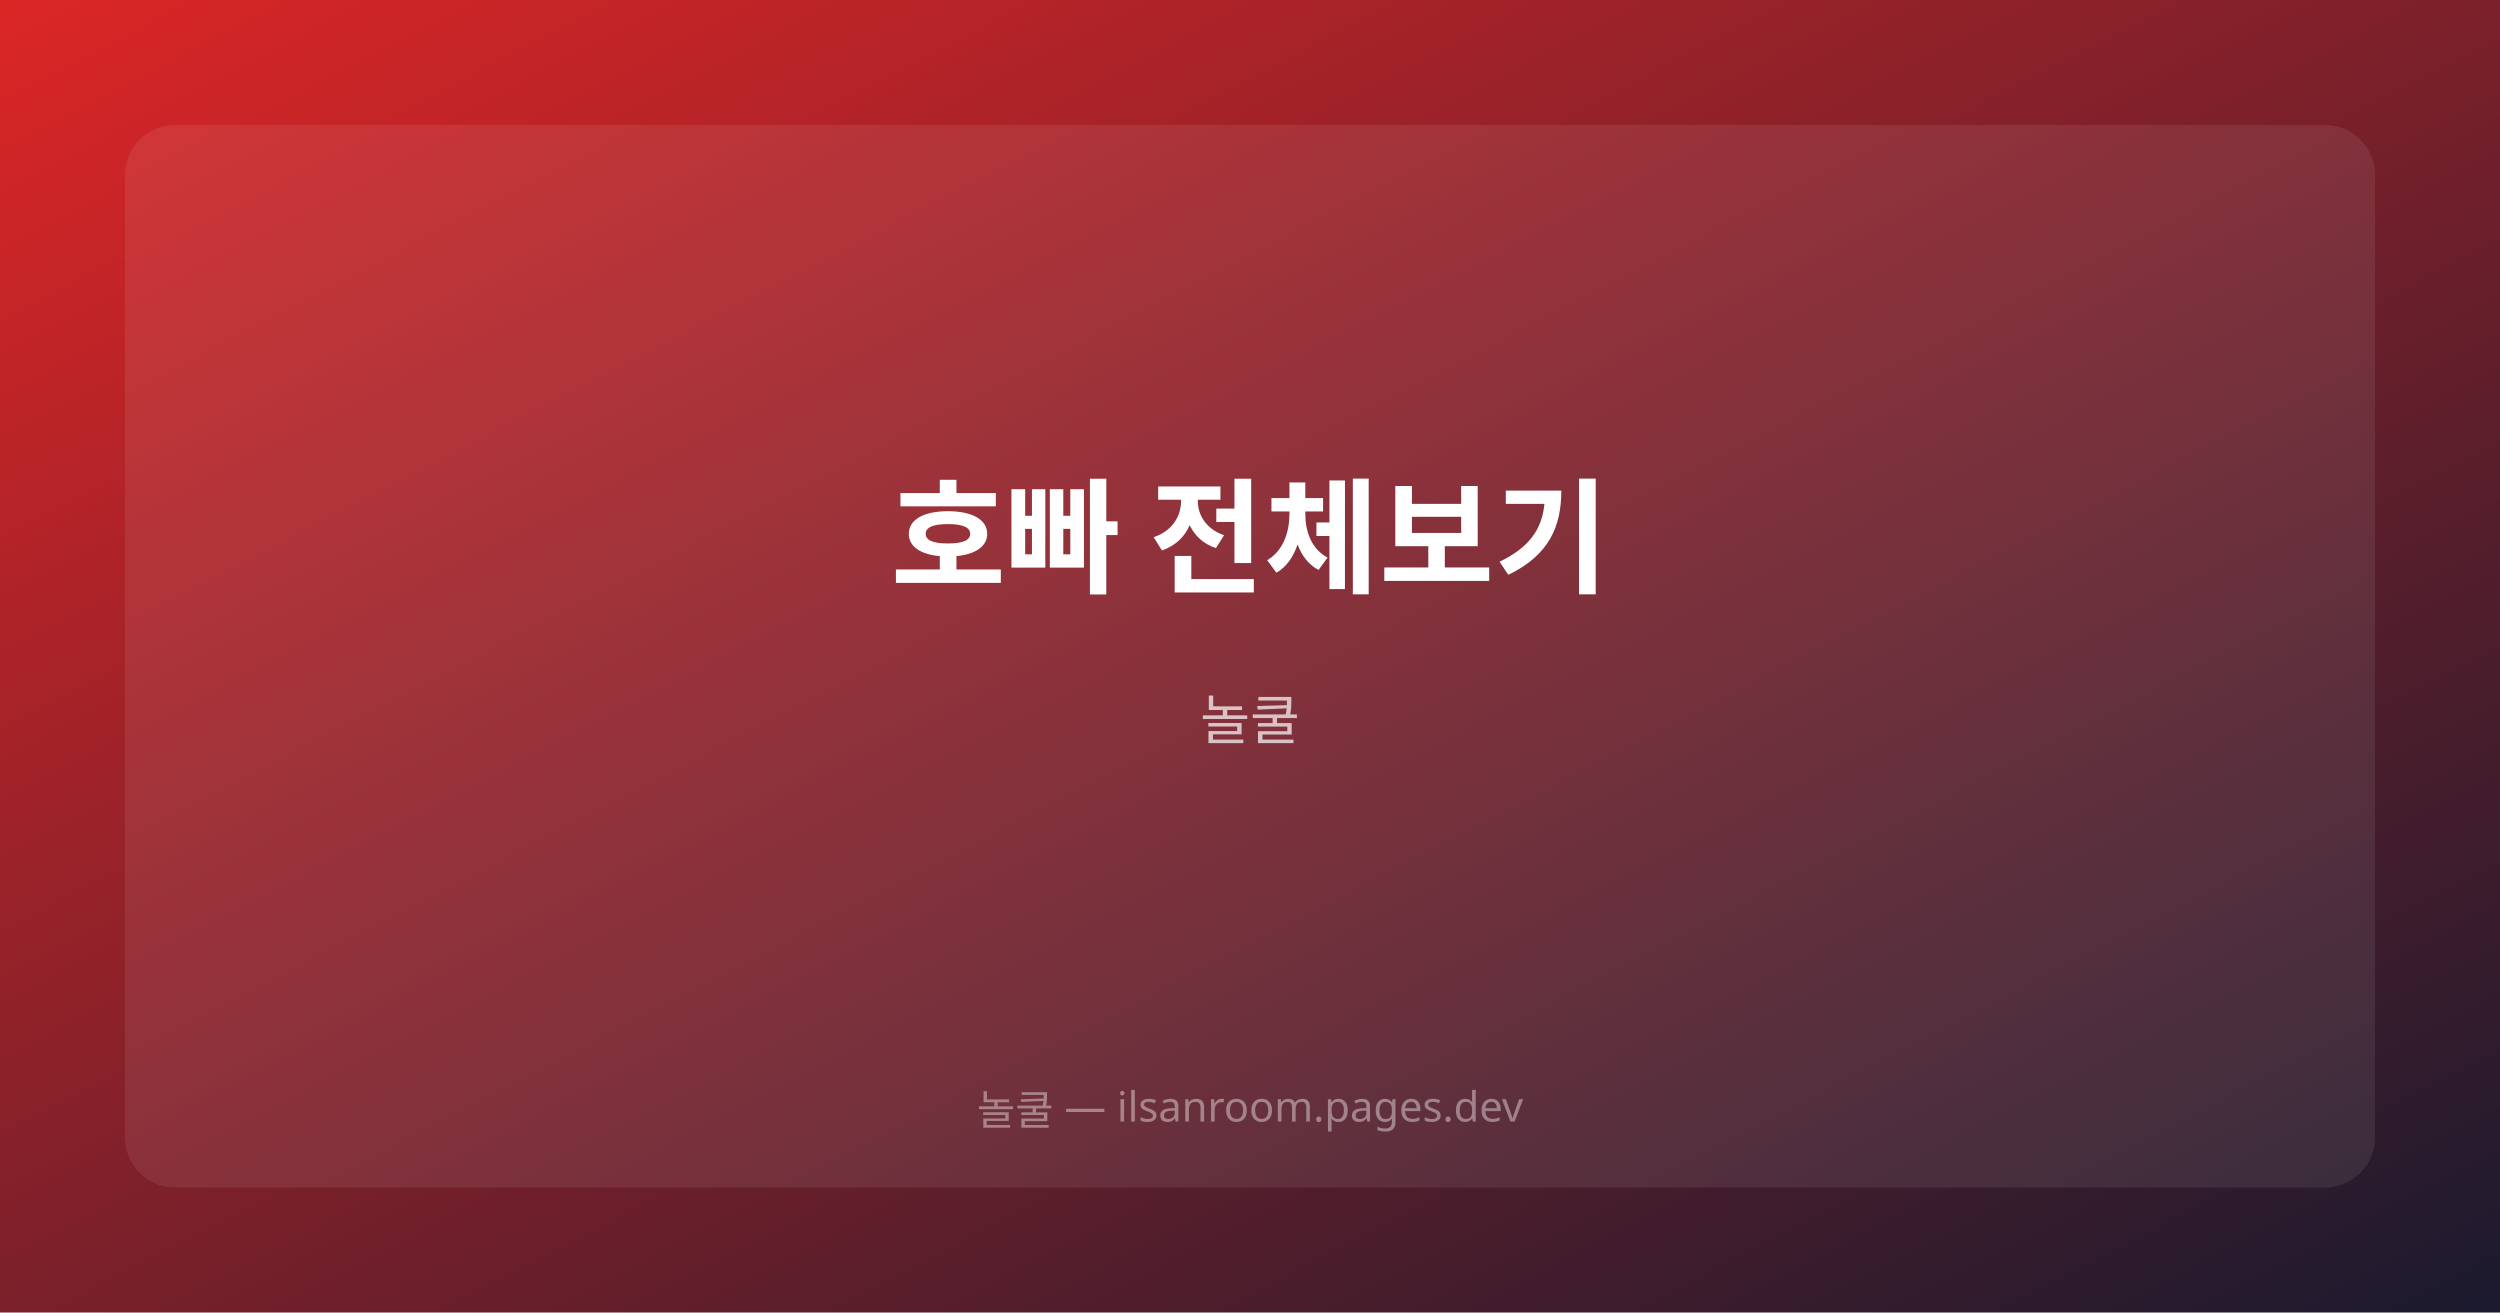
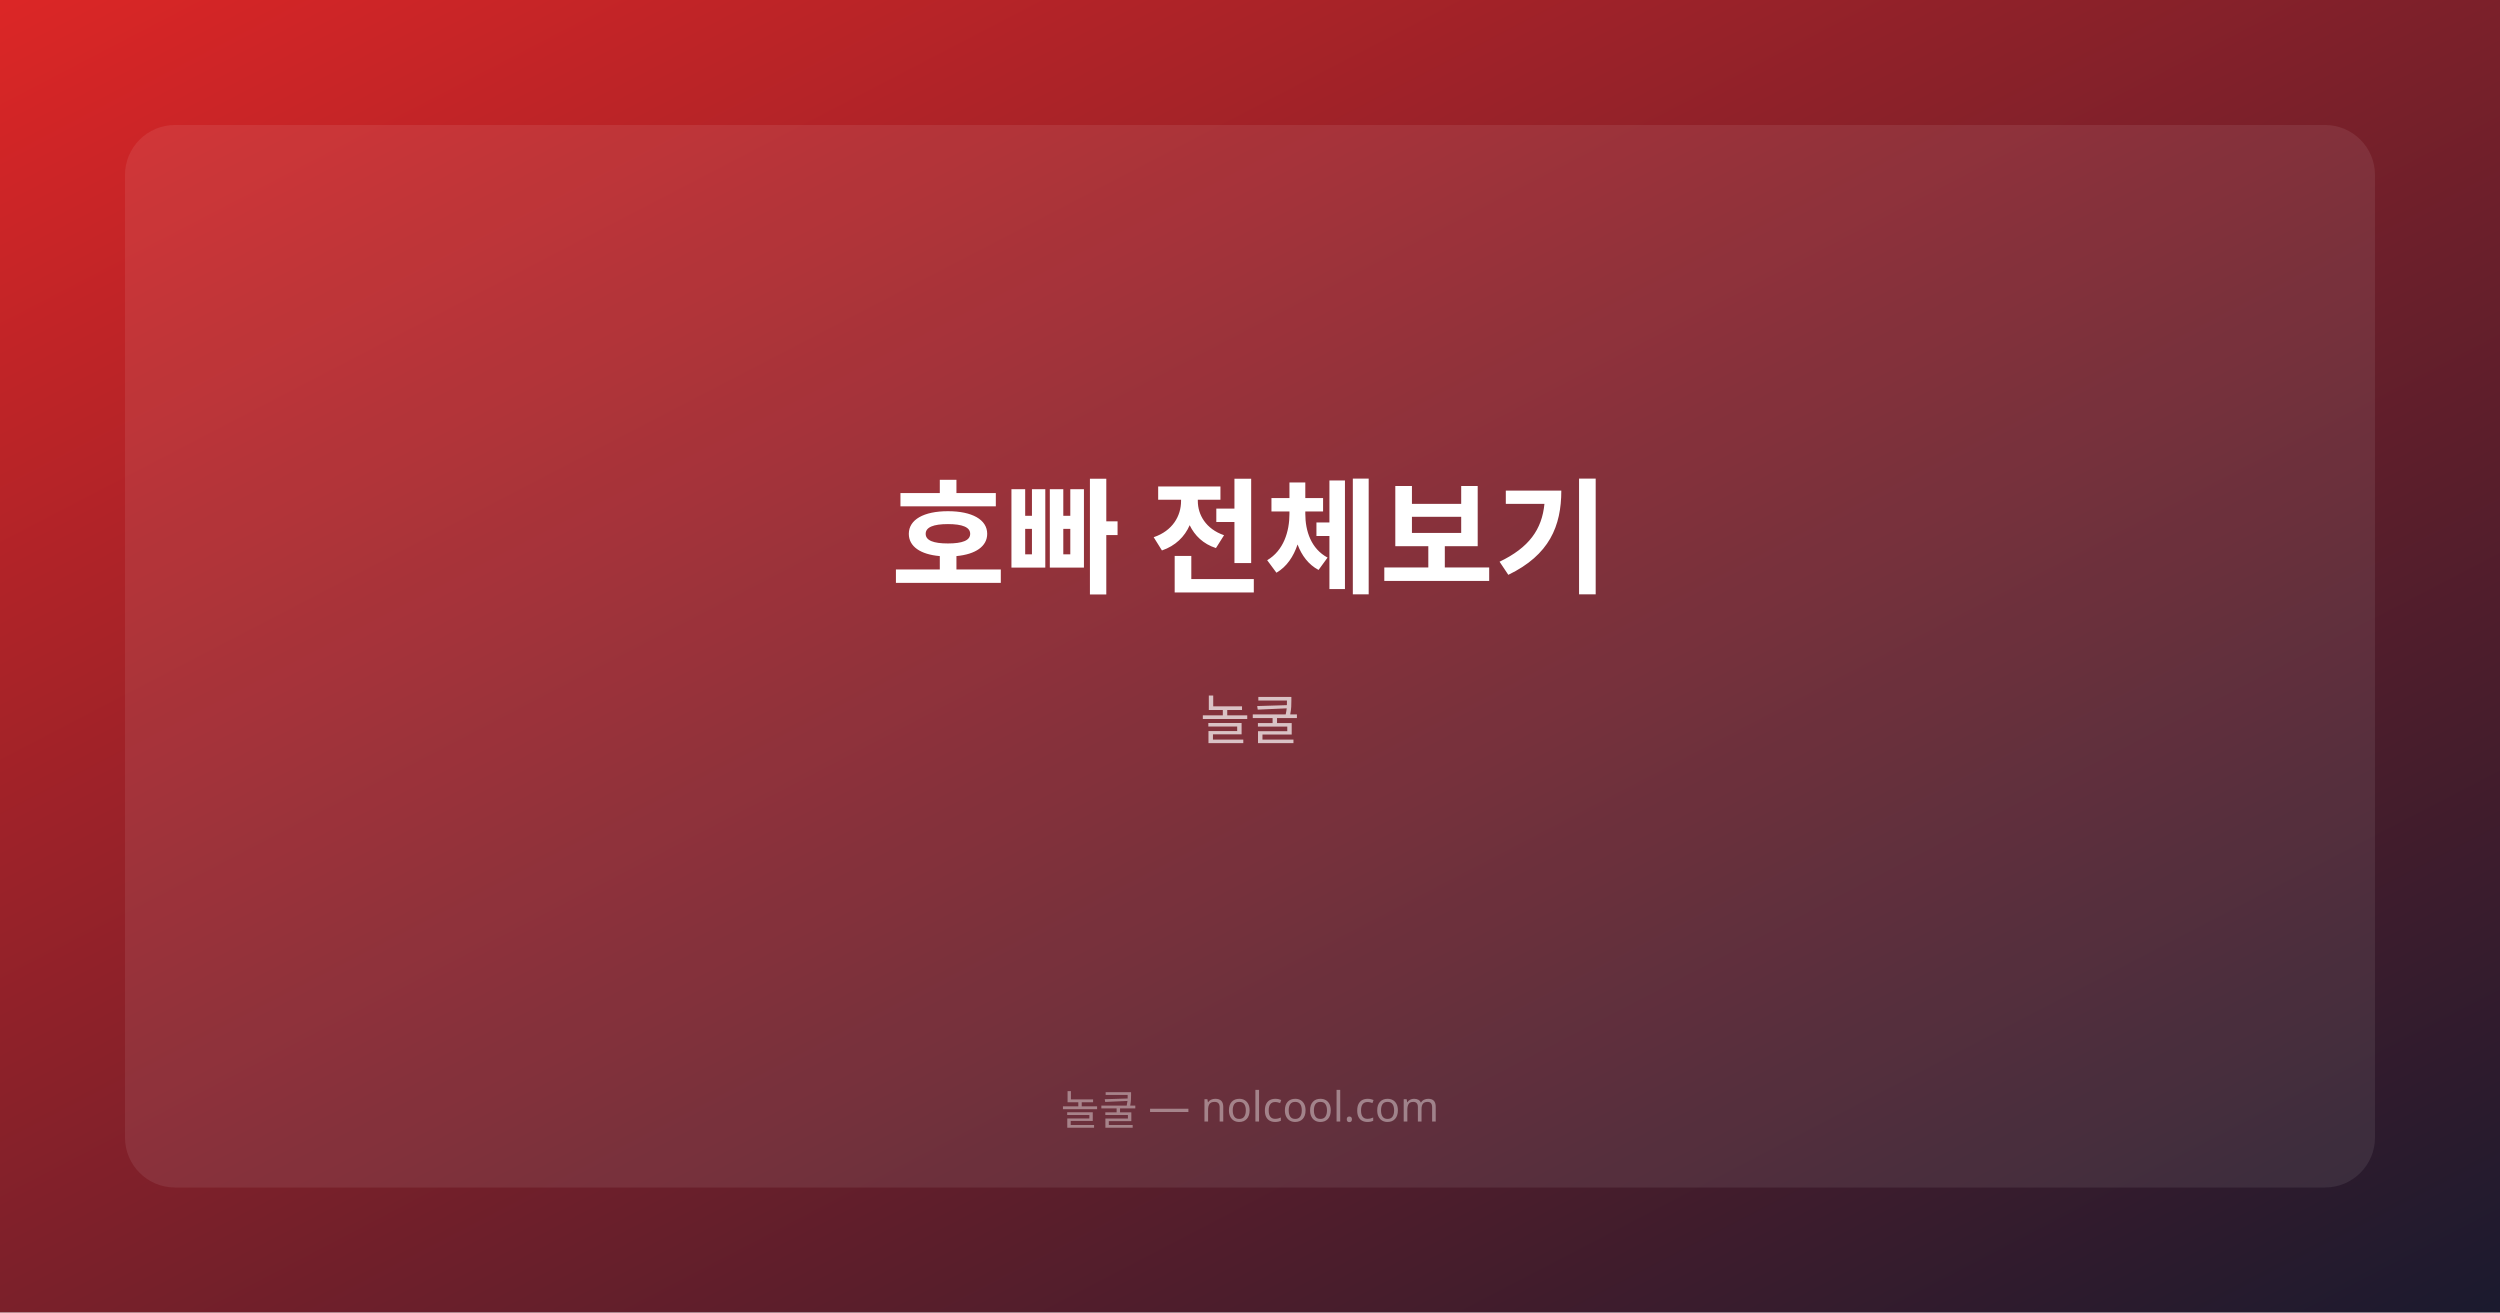
<svg xmlns="http://www.w3.org/2000/svg" width="1200" height="630" viewBox="0 0 1200 630">
  <defs>
    <linearGradient id="bg" x1="0%" y1="0%" x2="100%" y2="100%">
      <stop offset="0%" style="stop-color:#DC2626;stop-opacity:1" />
      <stop offset="100%" style="stop-color:#1a1a2e;stop-opacity:1" />
    </linearGradient>
  </defs>
  <rect width="1200" height="630" fill="url(#bg)" />
  <rect x="60" y="60" width="1080" height="510" rx="24" fill="rgba(255,255,255,0.08)" />
  <text x="600" y="280" text-anchor="middle" font-family="sans-serif" font-size="60" font-weight="bold" fill="white">호빠 전체보기</text>
  <text x="600" y="355" text-anchor="middle" font-family="sans-serif" font-size="26" fill="rgba(255,255,255,0.7)">놀쿨</text>
-   <text x="600" y="540" text-anchor="middle" font-family="sans-serif" font-size="20" fill="rgba(255,255,255,0.4)">놀쿨 — ilsanroom.pages.dev</text>
+   <text x="600" y="540" text-anchor="middle" font-family="sans-serif" font-size="20" fill="rgba(255,255,255,0.4)">놀쿨 — nolcool.com</text>
</svg>
